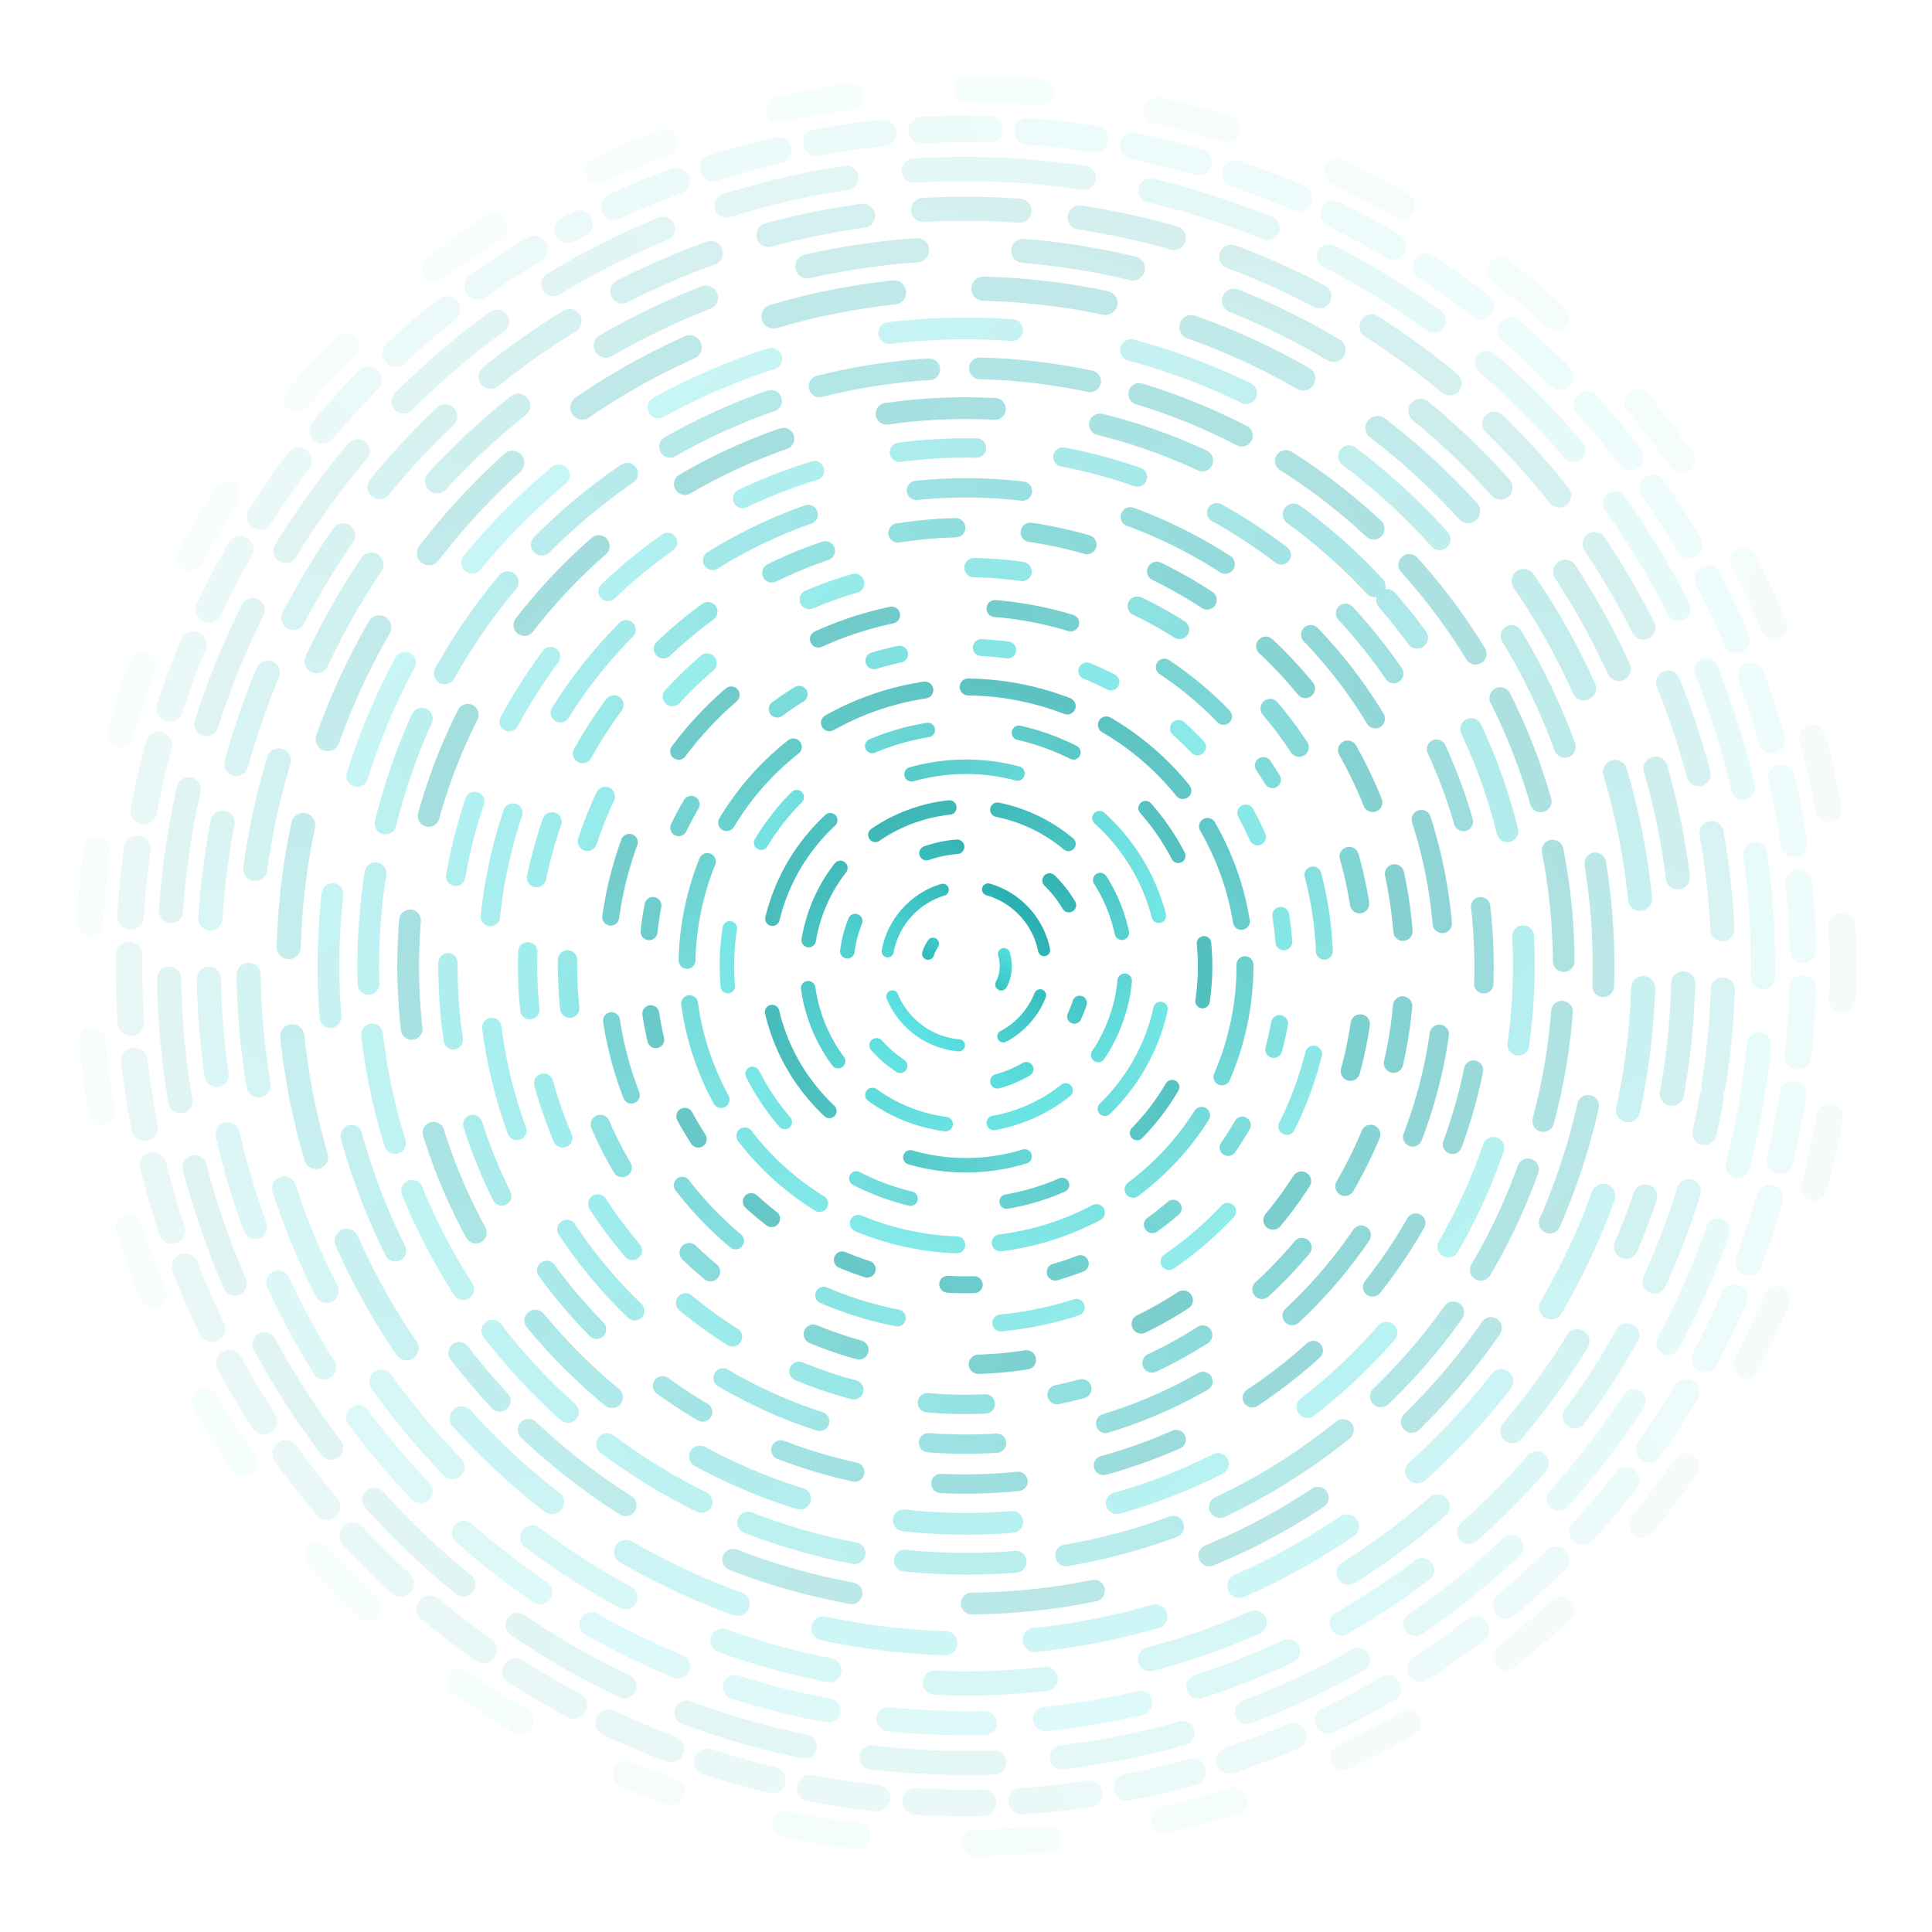
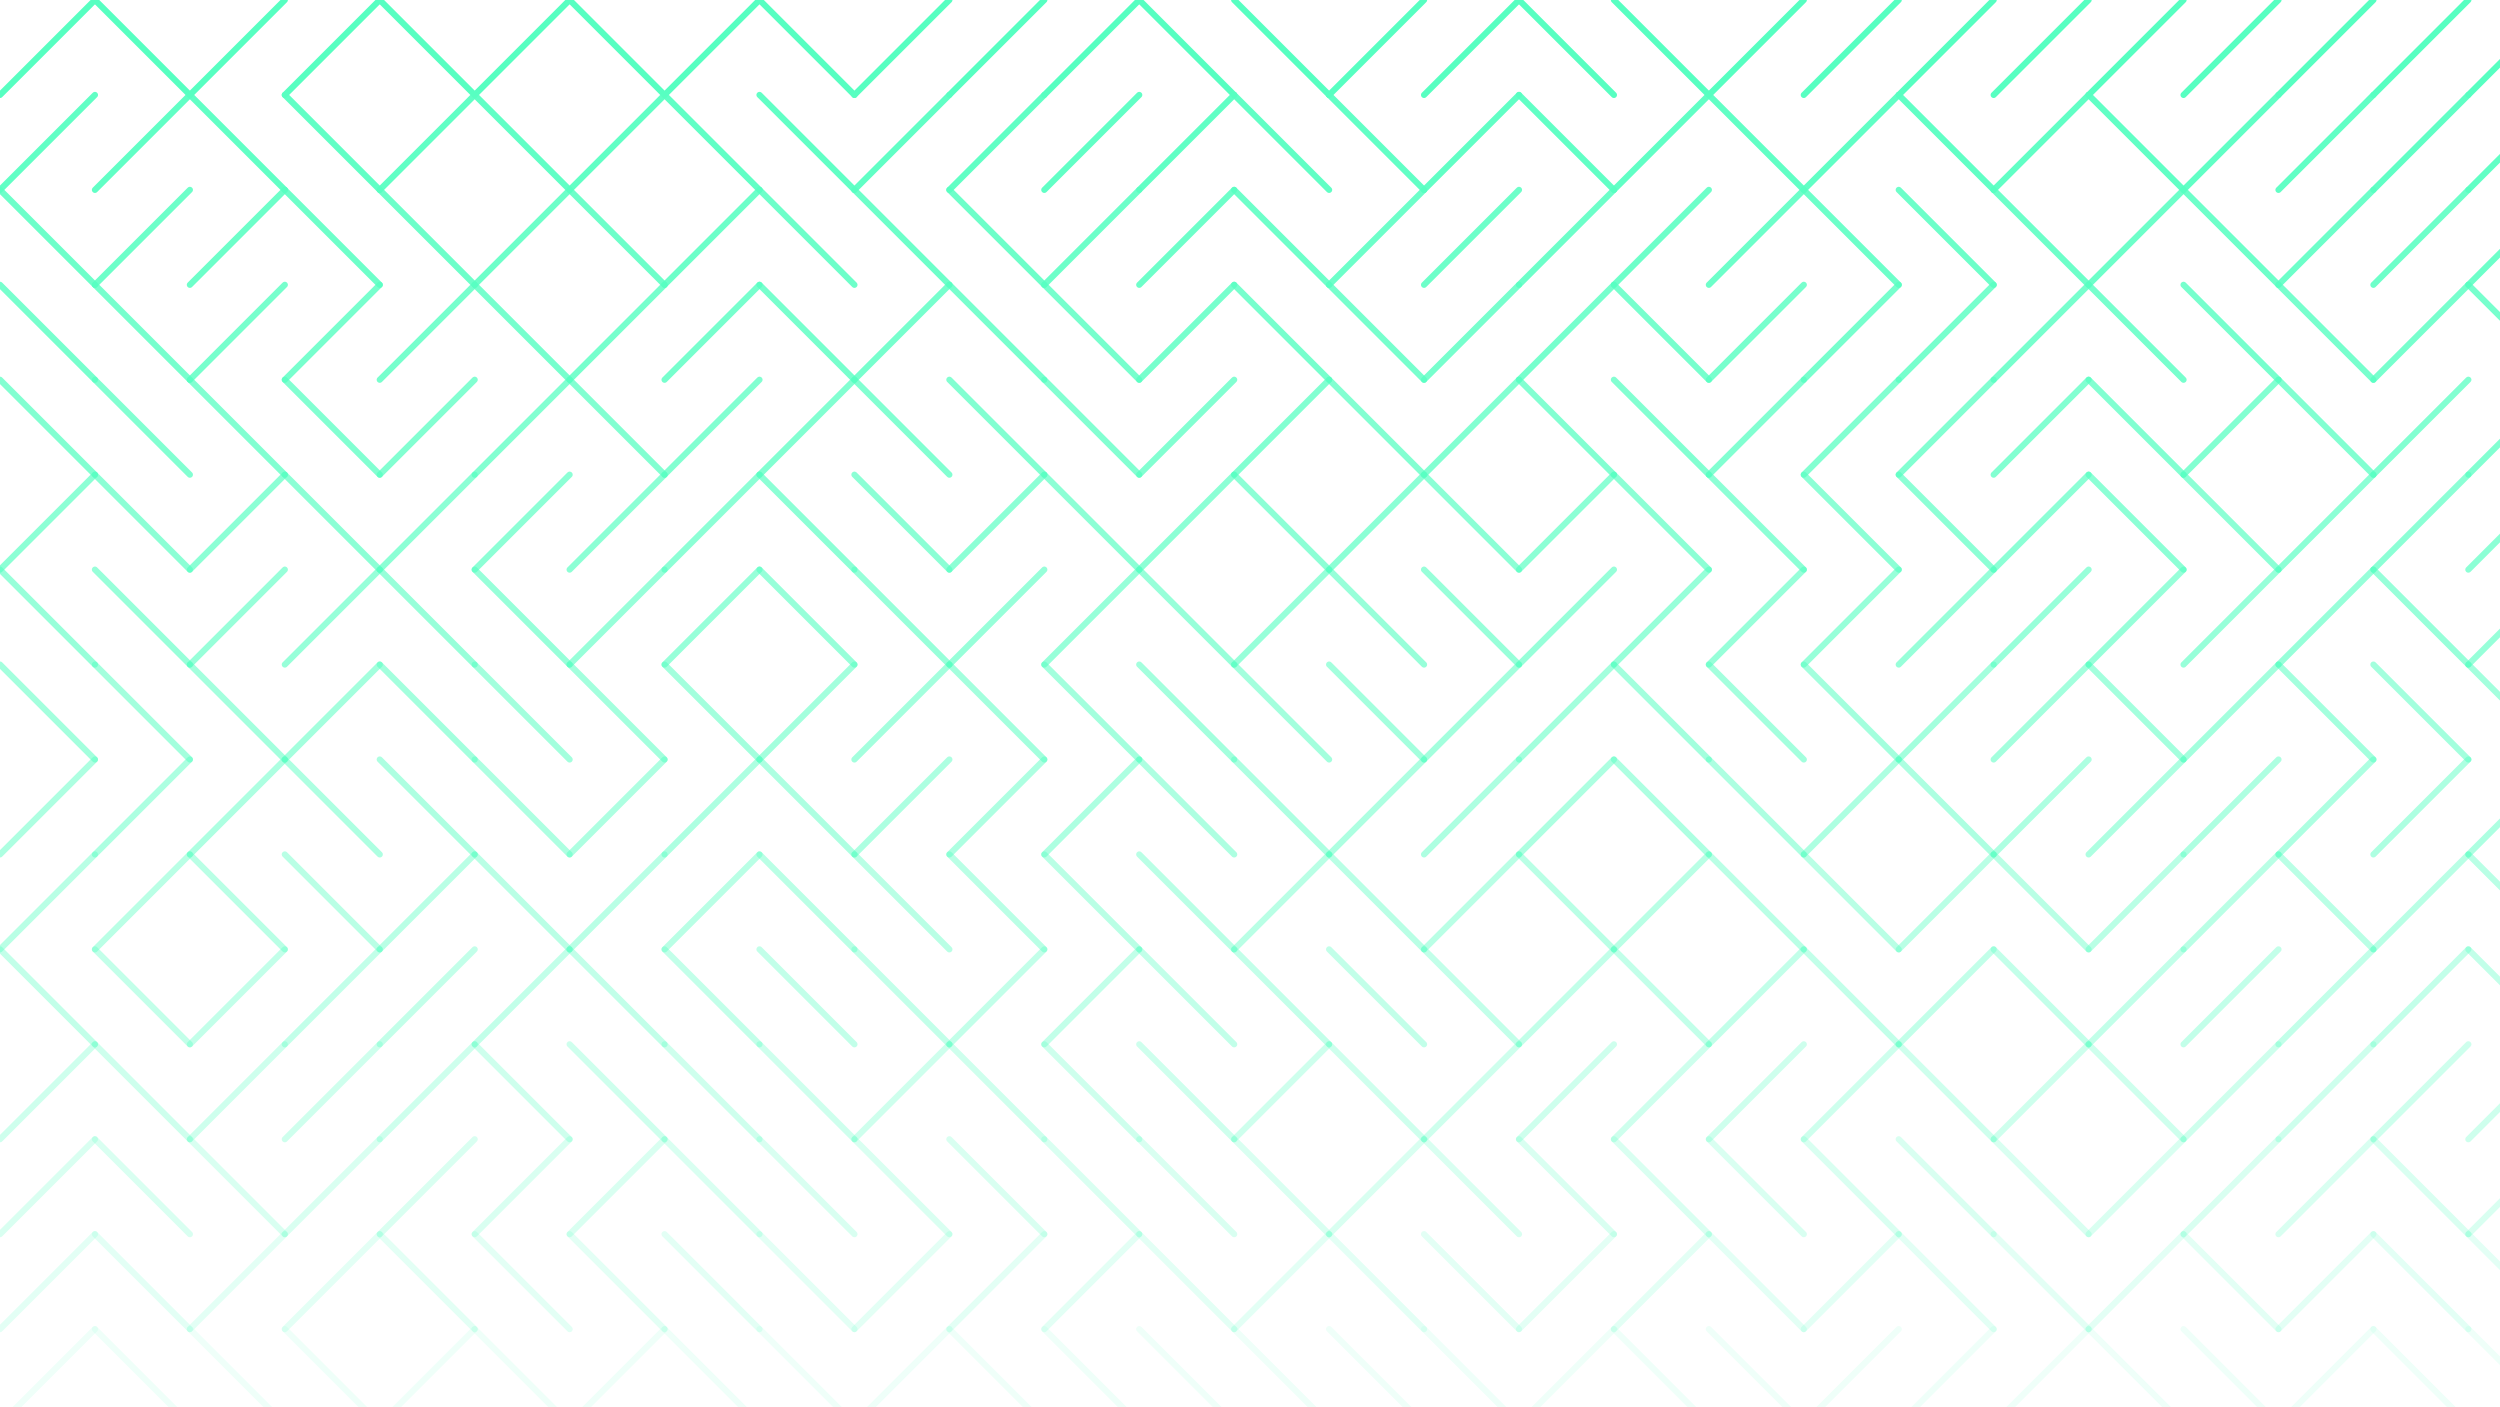
- <svg xmlns="http://www.w3.org/2000/svg" version="1.1" viewBox="0 0 800 800">
-   <defs>
-     <linearGradient x1="50%" y1="0%" x2="50%" y2="100%" id="vvvortex-grad">
-       <stop stop-color="hsl(180, 69%, 40%)" stop-opacity="1" offset="0%" />
-       <stop stop-color="hsl(180, 69%, 60%)" stop-opacity="1" offset="100%" />
-     </linearGradient>
-   </defs>
-   <g stroke="url(#vvvortex-grad)" fill="none" stroke-linecap="round">
-     <circle r="363" cx="400" cy="400" stroke-width="11" stroke-dasharray="30 49" stroke-dashoffset="25" transform="rotate(112, 400, 400)" opacity="0.05" />
-     <circle r="346.5" cx="400" cy="400" stroke-width="11" stroke-dasharray="28 16" stroke-dashoffset="25" transform="rotate(242, 400, 400)" opacity="0.10" />
-     <circle r="330" cx="400" cy="400" stroke-width="10" stroke-dasharray="51 28" stroke-dashoffset="25" transform="rotate(274, 400, 400)" opacity="0.14" />
-     <circle r="313.5" cx="400" cy="400" stroke-width="10" stroke-dasharray="40 25" stroke-dashoffset="25" transform="rotate(10, 400, 400)" opacity="0.19" />
-     <circle r="297" cx="400" cy="400" stroke-width="10" stroke-dasharray="46 44" stroke-dashoffset="25" transform="rotate(19, 400, 400)" opacity="0.23" />
-     <circle r="280.5" cx="400" cy="400" stroke-width="10" stroke-dasharray="51 37" stroke-dashoffset="25" transform="rotate(349, 400, 400)" opacity="0.28" />
-     <circle r="264" cx="400" cy="400" stroke-width="9" stroke-dasharray="51 50" stroke-dashoffset="25" transform="rotate(137, 400, 400)" opacity="0.32" />
-     <circle r="247.5" cx="400" cy="400" stroke-width="9" stroke-dasharray="46 21" stroke-dashoffset="25" transform="rotate(60, 400, 400)" opacity="0.37" />
-     <circle r="231" cx="400" cy="400" stroke-width="9" stroke-dasharray="45 44" stroke-dashoffset="25" transform="rotate(319, 400, 400)" opacity="0.41" />
-     <circle r="214.5" cx="400" cy="400" stroke-width="8" stroke-dasharray="32 36" stroke-dashoffset="25" transform="rotate(124, 400, 400)" opacity="0.46" />
-     <circle r="198" cx="400" cy="400" stroke-width="8" stroke-dasharray="44 46" stroke-dashoffset="25" transform="rotate(89, 400, 400)" opacity="0.50" />
-     <circle r="181.5" cx="400" cy="400" stroke-width="8" stroke-dasharray="24 31" stroke-dashoffset="25" transform="rotate(78, 400, 400)" opacity="0.55" />
-     <circle r="165" cx="400" cy="400" stroke-width="8" stroke-dasharray="20 50" stroke-dashoffset="25" transform="rotate(134, 400, 400)" opacity="0.59" />
-     <circle r="148.5" cx="400" cy="400" stroke-width="7" stroke-dasharray="32 43" stroke-dashoffset="25" transform="rotate(326, 400, 400)" opacity="0.64" />
-     <circle r="132" cx="400" cy="400" stroke-width="7" stroke-dasharray="11 34" stroke-dashoffset="25" transform="rotate(225, 400, 400)" opacity="0.68" />
-     <circle r="115.5" cx="400" cy="400" stroke-width="7" stroke-dasharray="42 18" stroke-dashoffset="25" transform="rotate(15, 400, 400)" opacity="0.73" />
-     <circle r="99" cx="400" cy="400" stroke-width="6" stroke-dasharray="24 38" stroke-dashoffset="25" transform="rotate(82, 400, 400)" opacity="0.77" />
-     <circle r="82.5" cx="400" cy="400" stroke-width="6" stroke-dasharray="48 39" stroke-dashoffset="25" transform="rotate(269, 400, 400)" opacity="0.82" />
-     <circle r="66" cx="400" cy="400" stroke-width="6" stroke-dasharray="33 20" stroke-dashoffset="25" transform="rotate(341, 400, 400)" opacity="0.86" />
-     <circle r="49.5" cx="400" cy="400" stroke-width="6" stroke-dasharray="13 42" stroke-dashoffset="25" transform="rotate(25, 400, 400)" opacity="0.91" />
-     <circle r="33" cx="400" cy="400" stroke-width="5" stroke-dasharray="36 19" stroke-dashoffset="25" transform="rotate(43, 400, 400)" opacity="0.95" />
-     <circle r="16.5" cx="400" cy="400" stroke-width="5" stroke-dasharray="13 49" stroke-dashoffset="25" transform="rotate(214, 400, 400)" opacity="1.00" />
+ <svg xmlns="http://www.w3.org/2000/svg" version="1.1" viewBox="0 0 1422 800">
+   <g stroke-width="3.5" stroke="hsl(158, 100%, 67%)" fill="none" stroke-linecap="round">
+     <line x1="54" y1="0" x2="0" y2="54" opacity="1.00" />
+     <line x1="54" y1="0" x2="108" y2="54" opacity="1.00" />
+     <line x1="162" y1="0" x2="108" y2="54" opacity="1.00" />
+     <line x1="216" y1="0" x2="162" y2="54" opacity="1.00" />
+     <line x1="216" y1="0" x2="270" y2="54" opacity="1.00" />
+     <line x1="324" y1="0" x2="270" y2="54" opacity="1.00" />
+     <line x1="324" y1="0" x2="378" y2="54" opacity="1.00" />
+     <line x1="432" y1="0" x2="378" y2="54" opacity="1.00" />
+     <line x1="432" y1="0" x2="486" y2="54" opacity="1.00" />
+     <line x1="540" y1="0" x2="486" y2="54" opacity="1.00" />
+     <line x1="594" y1="0" x2="540" y2="54" opacity="1.00" />
+     <line x1="648" y1="0" x2="594" y2="54" opacity="1.00" />
+     <line x1="648" y1="0" x2="702" y2="54" opacity="1.00" />
+     <line x1="702" y1="0" x2="756" y2="54" opacity="1.00" />
+     <line x1="810" y1="0" x2="756" y2="54" opacity="1.00" />
+     <line x1="864" y1="0" x2="810" y2="54" opacity="1.00" />
+     <line x1="864" y1="0" x2="918" y2="54" opacity="1.00" />
+     <line x1="918" y1="0" x2="972" y2="54" opacity="1.00" />
+     <line x1="1026" y1="0" x2="972" y2="54" opacity="1.00" />
+     <line x1="1080" y1="0" x2="1026" y2="54" opacity="1.00" />
+     <line x1="1134" y1="0" x2="1080" y2="54" opacity="1.00" />
+     <line x1="1188" y1="0" x2="1134" y2="54" opacity="1.00" />
+     <line x1="1242" y1="0" x2="1188" y2="54" opacity="1.00" />
+     <line x1="1296" y1="0" x2="1242" y2="54" opacity="1.00" />
+     <line x1="1350" y1="0" x2="1296" y2="54" opacity="1.00" />
+     <line x1="1404" y1="0" x2="1350" y2="54" opacity="1.00" />
+     <line x1="1458" y1="0" x2="1404" y2="54" opacity="1.00" />
+     <line x1="54" y1="54" x2="0" y2="108" opacity="0.94" />
+     <line x1="108" y1="54" x2="54" y2="108" opacity="0.94" />
+     <line x1="108" y1="54" x2="162" y2="108" opacity="0.94" />
+     <line x1="162" y1="54" x2="216" y2="108" opacity="0.94" />
+     <line x1="270" y1="54" x2="216" y2="108" opacity="0.94" />
+     <line x1="270" y1="54" x2="324" y2="108" opacity="0.94" />
+     <line x1="378" y1="54" x2="324" y2="108" opacity="0.94" />
+     <line x1="378" y1="54" x2="432" y2="108" opacity="0.94" />
+     <line x1="432" y1="54" x2="486" y2="108" opacity="0.94" />
+     <line x1="540" y1="54" x2="486" y2="108" opacity="0.94" />
+     <line x1="594" y1="54" x2="540" y2="108" opacity="0.94" />
+     <line x1="648" y1="54" x2="594" y2="108" opacity="0.94" />
+     <line x1="702" y1="54" x2="648" y2="108" opacity="0.94" />
+     <line x1="702" y1="54" x2="756" y2="108" opacity="0.94" />
+     <line x1="756" y1="54" x2="810" y2="108" opacity="0.94" />
+     <line x1="864" y1="54" x2="810" y2="108" opacity="0.94" />
+     <line x1="864" y1="54" x2="918" y2="108" opacity="0.94" />
+     <line x1="972" y1="54" x2="918" y2="108" opacity="0.94" />
+     <line x1="972" y1="54" x2="1026" y2="108" opacity="0.94" />
+     <line x1="1080" y1="54" x2="1026" y2="108" opacity="0.94" />
+     <line x1="1080" y1="54" x2="1134" y2="108" opacity="0.94" />
+     <line x1="1188" y1="54" x2="1134" y2="108" opacity="0.94" />
+     <line x1="1188" y1="54" x2="1242" y2="108" opacity="0.94" />
+     <line x1="1296" y1="54" x2="1242" y2="108" opacity="0.94" />
+     <line x1="1350" y1="54" x2="1296" y2="108" opacity="0.94" />
+     <line x1="1404" y1="54" x2="1350" y2="108" opacity="0.94" />
+     <line x1="1458" y1="54" x2="1404" y2="108" opacity="0.94" />
+     <line x1="0" y1="108" x2="54" y2="162" opacity="0.87" />
+     <line x1="108" y1="108" x2="54" y2="162" opacity="0.87" />
+     <line x1="162" y1="108" x2="108" y2="162" opacity="0.87" />
+     <line x1="162" y1="108" x2="216" y2="162" opacity="0.87" />
+     <line x1="216" y1="108" x2="270" y2="162" opacity="0.87" />
+     <line x1="324" y1="108" x2="270" y2="162" opacity="0.87" />
+     <line x1="324" y1="108" x2="378" y2="162" opacity="0.87" />
+     <line x1="432" y1="108" x2="378" y2="162" opacity="0.87" />
+     <line x1="432" y1="108" x2="486" y2="162" opacity="0.87" />
+     <line x1="486" y1="108" x2="540" y2="162" opacity="0.87" />
+     <line x1="540" y1="108" x2="594" y2="162" opacity="0.87" />
+     <line x1="648" y1="108" x2="594" y2="162" opacity="0.87" />
+     <line x1="702" y1="108" x2="648" y2="162" opacity="0.87" />
+     <line x1="702" y1="108" x2="756" y2="162" opacity="0.87" />
+     <line x1="810" y1="108" x2="756" y2="162" opacity="0.87" />
+     <line x1="864" y1="108" x2="810" y2="162" opacity="0.87" />
+     <line x1="918" y1="108" x2="864" y2="162" opacity="0.87" />
+     <line x1="972" y1="108" x2="918" y2="162" opacity="0.87" />
+     <line x1="1026" y1="108" x2="972" y2="162" opacity="0.87" />
+     <line x1="1026" y1="108" x2="1080" y2="162" opacity="0.87" />
+     <line x1="1080" y1="108" x2="1134" y2="162" opacity="0.87" />
+     <line x1="1134" y1="108" x2="1188" y2="162" opacity="0.87" />
+     <line x1="1242" y1="108" x2="1188" y2="162" opacity="0.87" />
+     <line x1="1242" y1="108" x2="1296" y2="162" opacity="0.87" />
+     <line x1="1350" y1="108" x2="1296" y2="162" opacity="0.87" />
+     <line x1="1404" y1="108" x2="1350" y2="162" opacity="0.87" />
+     <line x1="1458" y1="108" x2="1404" y2="162" opacity="0.87" />
+     <line x1="0" y1="162" x2="54" y2="216" opacity="0.81" />
+     <line x1="54" y1="162" x2="108" y2="216" opacity="0.81" />
+     <line x1="162" y1="162" x2="108" y2="216" opacity="0.81" />
+     <line x1="216" y1="162" x2="162" y2="216" opacity="0.81" />
+     <line x1="270" y1="162" x2="216" y2="216" opacity="0.81" />
+     <line x1="270" y1="162" x2="324" y2="216" opacity="0.81" />
+     <line x1="378" y1="162" x2="324" y2="216" opacity="0.81" />
+     <line x1="432" y1="162" x2="378" y2="216" opacity="0.81" />
+     <line x1="432" y1="162" x2="486" y2="216" opacity="0.81" />
+     <line x1="540" y1="162" x2="486" y2="216" opacity="0.81" />
+     <line x1="540" y1="162" x2="594" y2="216" opacity="0.81" />
+     <line x1="594" y1="162" x2="648" y2="216" opacity="0.81" />
+     <line x1="702" y1="162" x2="648" y2="216" opacity="0.81" />
+     <line x1="702" y1="162" x2="756" y2="216" opacity="0.81" />
+     <line x1="756" y1="162" x2="810" y2="216" opacity="0.81" />
+     <line x1="864" y1="162" x2="810" y2="216" opacity="0.81" />
+     <line x1="918" y1="162" x2="864" y2="216" opacity="0.81" />
+     <line x1="918" y1="162" x2="972" y2="216" opacity="0.81" />
+     <line x1="1026" y1="162" x2="972" y2="216" opacity="0.81" />
+     <line x1="1080" y1="162" x2="1026" y2="216" opacity="0.81" />
+     <line x1="1134" y1="162" x2="1080" y2="216" opacity="0.81" />
+     <line x1="1188" y1="162" x2="1134" y2="216" opacity="0.81" />
+     <line x1="1188" y1="162" x2="1242" y2="216" opacity="0.81" />
+     <line x1="1242" y1="162" x2="1296" y2="216" opacity="0.81" />
+     <line x1="1296" y1="162" x2="1350" y2="216" opacity="0.81" />
+     <line x1="1404" y1="162" x2="1350" y2="216" opacity="0.81" />
+     <line x1="1404" y1="162" x2="1458" y2="216" opacity="0.81" />
+     <line x1="0" y1="216" x2="54" y2="270" opacity="0.74" />
+     <line x1="54" y1="216" x2="108" y2="270" opacity="0.74" />
+     <line x1="108" y1="216" x2="162" y2="270" opacity="0.74" />
+     <line x1="162" y1="216" x2="216" y2="270" opacity="0.74" />
+     <line x1="270" y1="216" x2="216" y2="270" opacity="0.74" />
+     <line x1="324" y1="216" x2="270" y2="270" opacity="0.74" />
+     <line x1="324" y1="216" x2="378" y2="270" opacity="0.74" />
+     <line x1="432" y1="216" x2="378" y2="270" opacity="0.74" />
+     <line x1="486" y1="216" x2="432" y2="270" opacity="0.74" />
+     <line x1="486" y1="216" x2="540" y2="270" opacity="0.74" />
+     <line x1="540" y1="216" x2="594" y2="270" opacity="0.74" />
+     <line x1="594" y1="216" x2="648" y2="270" opacity="0.74" />
+     <line x1="702" y1="216" x2="648" y2="270" opacity="0.74" />
+     <line x1="756" y1="216" x2="702" y2="270" opacity="0.74" />
+     <line x1="756" y1="216" x2="810" y2="270" opacity="0.74" />
+     <line x1="864" y1="216" x2="810" y2="270" opacity="0.74" />
+     <line x1="864" y1="216" x2="918" y2="270" opacity="0.74" />
+     <line x1="918" y1="216" x2="972" y2="270" opacity="0.74" />
+     <line x1="1026" y1="216" x2="972" y2="270" opacity="0.74" />
+     <line x1="1080" y1="216" x2="1026" y2="270" opacity="0.74" />
+     <line x1="1134" y1="216" x2="1080" y2="270" opacity="0.74" />
+     <line x1="1188" y1="216" x2="1134" y2="270" opacity="0.74" />
+     <line x1="1188" y1="216" x2="1242" y2="270" opacity="0.74" />
+     <line x1="1296" y1="216" x2="1242" y2="270" opacity="0.74" />
+     <line x1="1296" y1="216" x2="1350" y2="270" opacity="0.74" />
+     <line x1="1404" y1="216" x2="1350" y2="270" opacity="0.74" />
+     <line x1="1458" y1="216" x2="1404" y2="270" opacity="0.74" />
+     <line x1="54" y1="270" x2="0" y2="324" opacity="0.68" />
+     <line x1="54" y1="270" x2="108" y2="324" opacity="0.68" />
+     <line x1="162" y1="270" x2="108" y2="324" opacity="0.68" />
+     <line x1="162" y1="270" x2="216" y2="324" opacity="0.68" />
+     <line x1="270" y1="270" x2="216" y2="324" opacity="0.68" />
+     <line x1="324" y1="270" x2="270" y2="324" opacity="0.68" />
+     <line x1="378" y1="270" x2="324" y2="324" opacity="0.68" />
+     <line x1="432" y1="270" x2="378" y2="324" opacity="0.68" />
+     <line x1="432" y1="270" x2="486" y2="324" opacity="0.68" />
+     <line x1="486" y1="270" x2="540" y2="324" opacity="0.68" />
+     <line x1="594" y1="270" x2="540" y2="324" opacity="0.68" />
+     <line x1="594" y1="270" x2="648" y2="324" opacity="0.68" />
+     <line x1="702" y1="270" x2="648" y2="324" opacity="0.68" />
+     <line x1="702" y1="270" x2="756" y2="324" opacity="0.68" />
+     <line x1="810" y1="270" x2="756" y2="324" opacity="0.68" />
+     <line x1="810" y1="270" x2="864" y2="324" opacity="0.68" />
+     <line x1="918" y1="270" x2="864" y2="324" opacity="0.68" />
+     <line x1="918" y1="270" x2="972" y2="324" opacity="0.68" />
+     <line x1="972" y1="270" x2="1026" y2="324" opacity="0.68" />
+     <line x1="1026" y1="270" x2="1080" y2="324" opacity="0.68" />
+     <line x1="1080" y1="270" x2="1134" y2="324" opacity="0.68" />
+     <line x1="1188" y1="270" x2="1134" y2="324" opacity="0.68" />
+     <line x1="1188" y1="270" x2="1242" y2="324" opacity="0.68" />
+     <line x1="1242" y1="270" x2="1296" y2="324" opacity="0.68" />
+     <line x1="1350" y1="270" x2="1296" y2="324" opacity="0.68" />
+     <line x1="1404" y1="270" x2="1350" y2="324" opacity="0.68" />
+     <line x1="1458" y1="270" x2="1404" y2="324" opacity="0.68" />
+     <line x1="0" y1="324" x2="54" y2="378" opacity="0.62" />
+     <line x1="54" y1="324" x2="108" y2="378" opacity="0.62" />
+     <line x1="162" y1="324" x2="108" y2="378" opacity="0.62" />
+     <line x1="216" y1="324" x2="162" y2="378" opacity="0.62" />
+     <line x1="216" y1="324" x2="270" y2="378" opacity="0.62" />
+     <line x1="270" y1="324" x2="324" y2="378" opacity="0.62" />
+     <line x1="378" y1="324" x2="324" y2="378" opacity="0.62" />
+     <line x1="432" y1="324" x2="378" y2="378" opacity="0.62" />
+     <line x1="432" y1="324" x2="486" y2="378" opacity="0.62" />
+     <line x1="486" y1="324" x2="540" y2="378" opacity="0.62" />
+     <line x1="594" y1="324" x2="540" y2="378" opacity="0.62" />
+     <line x1="648" y1="324" x2="594" y2="378" opacity="0.62" />
+     <line x1="648" y1="324" x2="702" y2="378" opacity="0.62" />
+     <line x1="756" y1="324" x2="702" y2="378" opacity="0.62" />
+     <line x1="756" y1="324" x2="810" y2="378" opacity="0.62" />
+     <line x1="810" y1="324" x2="864" y2="378" opacity="0.62" />
+     <line x1="918" y1="324" x2="864" y2="378" opacity="0.62" />
+     <line x1="972" y1="324" x2="918" y2="378" opacity="0.62" />
+     <line x1="1026" y1="324" x2="972" y2="378" opacity="0.62" />
+     <line x1="1080" y1="324" x2="1026" y2="378" opacity="0.62" />
+     <line x1="1134" y1="324" x2="1080" y2="378" opacity="0.62" />
+     <line x1="1188" y1="324" x2="1134" y2="378" opacity="0.62" />
+     <line x1="1242" y1="324" x2="1188" y2="378" opacity="0.62" />
+     <line x1="1296" y1="324" x2="1242" y2="378" opacity="0.62" />
+     <line x1="1350" y1="324" x2="1296" y2="378" opacity="0.62" />
+     <line x1="1350" y1="324" x2="1404" y2="378" opacity="0.62" />
+     <line x1="1458" y1="324" x2="1404" y2="378" opacity="0.62" />
+     <line x1="0" y1="378" x2="54" y2="432" opacity="0.55" />
+     <line x1="54" y1="378" x2="108" y2="432" opacity="0.55" />
+     <line x1="108" y1="378" x2="162" y2="432" opacity="0.55" />
+     <line x1="216" y1="378" x2="162" y2="432" opacity="0.55" />
+     <line x1="216" y1="378" x2="270" y2="432" opacity="0.55" />
+     <line x1="270" y1="378" x2="324" y2="432" opacity="0.55" />
+     <line x1="324" y1="378" x2="378" y2="432" opacity="0.55" />
+     <line x1="378" y1="378" x2="432" y2="432" opacity="0.55" />
+     <line x1="486" y1="378" x2="432" y2="432" opacity="0.55" />
+     <line x1="540" y1="378" x2="486" y2="432" opacity="0.55" />
+     <line x1="540" y1="378" x2="594" y2="432" opacity="0.55" />
+     <line x1="594" y1="378" x2="648" y2="432" opacity="0.55" />
+     <line x1="648" y1="378" x2="702" y2="432" opacity="0.55" />
+     <line x1="702" y1="378" x2="756" y2="432" opacity="0.55" />
+     <line x1="756" y1="378" x2="810" y2="432" opacity="0.55" />
+     <line x1="864" y1="378" x2="810" y2="432" opacity="0.55" />
+     <line x1="918" y1="378" x2="864" y2="432" opacity="0.55" />
+     <line x1="918" y1="378" x2="972" y2="432" opacity="0.55" />
+     <line x1="972" y1="378" x2="1026" y2="432" opacity="0.55" />
+     <line x1="1026" y1="378" x2="1080" y2="432" opacity="0.55" />
+     <line x1="1134" y1="378" x2="1080" y2="432" opacity="0.55" />
+     <line x1="1188" y1="378" x2="1134" y2="432" opacity="0.55" />
+     <line x1="1188" y1="378" x2="1242" y2="432" opacity="0.55" />
+     <line x1="1296" y1="378" x2="1242" y2="432" opacity="0.55" />
+     <line x1="1296" y1="378" x2="1350" y2="432" opacity="0.55" />
+     <line x1="1350" y1="378" x2="1404" y2="432" opacity="0.55" />
+     <line x1="1404" y1="378" x2="1458" y2="432" opacity="0.55" />
+     <line x1="54" y1="432" x2="0" y2="486" opacity="0.49" />
+     <line x1="108" y1="432" x2="54" y2="486" opacity="0.49" />
+     <line x1="162" y1="432" x2="108" y2="486" opacity="0.49" />
+     <line x1="162" y1="432" x2="216" y2="486" opacity="0.49" />
+     <line x1="216" y1="432" x2="270" y2="486" opacity="0.49" />
+     <line x1="270" y1="432" x2="324" y2="486" opacity="0.49" />
+     <line x1="378" y1="432" x2="324" y2="486" opacity="0.49" />
+     <line x1="432" y1="432" x2="378" y2="486" opacity="0.49" />
+     <line x1="432" y1="432" x2="486" y2="486" opacity="0.49" />
+     <line x1="540" y1="432" x2="486" y2="486" opacity="0.49" />
+     <line x1="594" y1="432" x2="540" y2="486" opacity="0.49" />
+     <line x1="648" y1="432" x2="594" y2="486" opacity="0.49" />
+     <line x1="648" y1="432" x2="702" y2="486" opacity="0.49" />
+     <line x1="702" y1="432" x2="756" y2="486" opacity="0.49" />
+     <line x1="810" y1="432" x2="756" y2="486" opacity="0.49" />
+     <line x1="864" y1="432" x2="810" y2="486" opacity="0.49" />
+     <line x1="918" y1="432" x2="864" y2="486" opacity="0.49" />
+     <line x1="918" y1="432" x2="972" y2="486" opacity="0.49" />
+     <line x1="972" y1="432" x2="1026" y2="486" opacity="0.49" />
+     <line x1="1080" y1="432" x2="1026" y2="486" opacity="0.49" />
+     <line x1="1080" y1="432" x2="1134" y2="486" opacity="0.49" />
+     <line x1="1188" y1="432" x2="1134" y2="486" opacity="0.49" />
+     <line x1="1242" y1="432" x2="1188" y2="486" opacity="0.49" />
+     <line x1="1296" y1="432" x2="1242" y2="486" opacity="0.49" />
+     <line x1="1350" y1="432" x2="1296" y2="486" opacity="0.49" />
+     <line x1="1404" y1="432" x2="1350" y2="486" opacity="0.49" />
+     <line x1="1458" y1="432" x2="1404" y2="486" opacity="0.49" />
+     <line x1="54" y1="486" x2="0" y2="540" opacity="0.42" />
+     <line x1="108" y1="486" x2="54" y2="540" opacity="0.42" />
+     <line x1="108" y1="486" x2="162" y2="540" opacity="0.42" />
+     <line x1="162" y1="486" x2="216" y2="540" opacity="0.42" />
+     <line x1="270" y1="486" x2="216" y2="540" opacity="0.42" />
+     <line x1="270" y1="486" x2="324" y2="540" opacity="0.42" />
+     <line x1="378" y1="486" x2="324" y2="540" opacity="0.42" />
+     <line x1="432" y1="486" x2="378" y2="540" opacity="0.42" />
+     <line x1="432" y1="486" x2="486" y2="540" opacity="0.42" />
+     <line x1="486" y1="486" x2="540" y2="540" opacity="0.42" />
+     <line x1="540" y1="486" x2="594" y2="540" opacity="0.42" />
+     <line x1="594" y1="486" x2="648" y2="540" opacity="0.42" />
+     <line x1="648" y1="486" x2="702" y2="540" opacity="0.42" />
+     <line x1="756" y1="486" x2="702" y2="540" opacity="0.42" />
+     <line x1="756" y1="486" x2="810" y2="540" opacity="0.42" />
+     <line x1="864" y1="486" x2="810" y2="540" opacity="0.42" />
+     <line x1="864" y1="486" x2="918" y2="540" opacity="0.42" />
+     <line x1="972" y1="486" x2="918" y2="540" opacity="0.42" />
+     <line x1="972" y1="486" x2="1026" y2="540" opacity="0.42" />
+     <line x1="1026" y1="486" x2="1080" y2="540" opacity="0.42" />
+     <line x1="1134" y1="486" x2="1080" y2="540" opacity="0.42" />
+     <line x1="1134" y1="486" x2="1188" y2="540" opacity="0.42" />
+     <line x1="1242" y1="486" x2="1188" y2="540" opacity="0.42" />
+     <line x1="1296" y1="486" x2="1242" y2="540" opacity="0.42" />
+     <line x1="1296" y1="486" x2="1350" y2="540" opacity="0.42" />
+     <line x1="1404" y1="486" x2="1350" y2="540" opacity="0.42" />
+     <line x1="1404" y1="486" x2="1458" y2="540" opacity="0.42" />
+     <line x1="0" y1="540" x2="54" y2="594" opacity="0.36" />
+     <line x1="54" y1="540" x2="108" y2="594" opacity="0.36" />
+     <line x1="162" y1="540" x2="108" y2="594" opacity="0.36" />
+     <line x1="216" y1="540" x2="162" y2="594" opacity="0.36" />
+     <line x1="270" y1="540" x2="216" y2="594" opacity="0.36" />
+     <line x1="324" y1="540" x2="270" y2="594" opacity="0.36" />
+     <line x1="324" y1="540" x2="378" y2="594" opacity="0.36" />
+     <line x1="378" y1="540" x2="432" y2="594" opacity="0.36" />
+     <line x1="432" y1="540" x2="486" y2="594" opacity="0.36" />
+     <line x1="486" y1="540" x2="540" y2="594" opacity="0.36" />
+     <line x1="594" y1="540" x2="540" y2="594" opacity="0.36" />
+     <line x1="648" y1="540" x2="594" y2="594" opacity="0.36" />
+     <line x1="648" y1="540" x2="702" y2="594" opacity="0.36" />
+     <line x1="702" y1="540" x2="756" y2="594" opacity="0.36" />
+     <line x1="756" y1="540" x2="810" y2="594" opacity="0.36" />
+     <line x1="810" y1="540" x2="864" y2="594" opacity="0.36" />
+     <line x1="918" y1="540" x2="864" y2="594" opacity="0.36" />
+     <line x1="918" y1="540" x2="972" y2="594" opacity="0.36" />
+     <line x1="1026" y1="540" x2="972" y2="594" opacity="0.36" />
+     <line x1="1026" y1="540" x2="1080" y2="594" opacity="0.36" />
+     <line x1="1134" y1="540" x2="1080" y2="594" opacity="0.36" />
+     <line x1="1134" y1="540" x2="1188" y2="594" opacity="0.36" />
+     <line x1="1242" y1="540" x2="1188" y2="594" opacity="0.36" />
+     <line x1="1296" y1="540" x2="1242" y2="594" opacity="0.36" />
+     <line x1="1350" y1="540" x2="1296" y2="594" opacity="0.36" />
+     <line x1="1404" y1="540" x2="1350" y2="594" opacity="0.36" />
+     <line x1="1404" y1="540" x2="1458" y2="594" opacity="0.36" />
+     <line x1="54" y1="594" x2="0" y2="648" opacity="0.29" />
+     <line x1="54" y1="594" x2="108" y2="648" opacity="0.29" />
+     <line x1="162" y1="594" x2="108" y2="648" opacity="0.29" />
+     <line x1="216" y1="594" x2="162" y2="648" opacity="0.29" />
+     <line x1="270" y1="594" x2="216" y2="648" opacity="0.29" />
+     <line x1="270" y1="594" x2="324" y2="648" opacity="0.29" />
+     <line x1="324" y1="594" x2="378" y2="648" opacity="0.29" />
+     <line x1="378" y1="594" x2="432" y2="648" opacity="0.29" />
+     <line x1="432" y1="594" x2="486" y2="648" opacity="0.29" />
+     <line x1="540" y1="594" x2="486" y2="648" opacity="0.29" />
+     <line x1="540" y1="594" x2="594" y2="648" opacity="0.29" />
+     <line x1="594" y1="594" x2="648" y2="648" opacity="0.29" />
+     <line x1="648" y1="594" x2="702" y2="648" opacity="0.29" />
+     <line x1="756" y1="594" x2="702" y2="648" opacity="0.29" />
+     <line x1="756" y1="594" x2="810" y2="648" opacity="0.29" />
+     <line x1="864" y1="594" x2="810" y2="648" opacity="0.29" />
+     <line x1="918" y1="594" x2="864" y2="648" opacity="0.29" />
+     <line x1="972" y1="594" x2="918" y2="648" opacity="0.29" />
+     <line x1="1026" y1="594" x2="972" y2="648" opacity="0.29" />
+     <line x1="1080" y1="594" x2="1026" y2="648" opacity="0.29" />
+     <line x1="1080" y1="594" x2="1134" y2="648" opacity="0.29" />
+     <line x1="1188" y1="594" x2="1134" y2="648" opacity="0.29" />
+     <line x1="1188" y1="594" x2="1242" y2="648" opacity="0.29" />
+     <line x1="1296" y1="594" x2="1242" y2="648" opacity="0.29" />
+     <line x1="1350" y1="594" x2="1296" y2="648" opacity="0.29" />
+     <line x1="1404" y1="594" x2="1350" y2="648" opacity="0.29" />
+     <line x1="1458" y1="594" x2="1404" y2="648" opacity="0.29" />
+     <line x1="54" y1="648" x2="0" y2="702" opacity="0.23" />
+     <line x1="54" y1="648" x2="108" y2="702" opacity="0.23" />
+     <line x1="108" y1="648" x2="162" y2="702" opacity="0.23" />
+     <line x1="216" y1="648" x2="162" y2="702" opacity="0.23" />
+     <line x1="270" y1="648" x2="216" y2="702" opacity="0.23" />
+     <line x1="324" y1="648" x2="270" y2="702" opacity="0.23" />
+     <line x1="378" y1="648" x2="324" y2="702" opacity="0.23" />
+     <line x1="378" y1="648" x2="432" y2="702" opacity="0.23" />
+     <line x1="432" y1="648" x2="486" y2="702" opacity="0.23" />
+     <line x1="486" y1="648" x2="540" y2="702" opacity="0.23" />
+     <line x1="540" y1="648" x2="594" y2="702" opacity="0.23" />
+     <line x1="594" y1="648" x2="648" y2="702" opacity="0.23" />
+     <line x1="648" y1="648" x2="702" y2="702" opacity="0.23" />
+     <line x1="702" y1="648" x2="756" y2="702" opacity="0.23" />
+     <line x1="810" y1="648" x2="756" y2="702" opacity="0.23" />
+     <line x1="810" y1="648" x2="864" y2="702" opacity="0.23" />
+     <line x1="864" y1="648" x2="918" y2="702" opacity="0.23" />
+     <line x1="918" y1="648" x2="972" y2="702" opacity="0.23" />
+     <line x1="972" y1="648" x2="1026" y2="702" opacity="0.23" />
+     <line x1="1026" y1="648" x2="1080" y2="702" opacity="0.23" />
+     <line x1="1080" y1="648" x2="1134" y2="702" opacity="0.23" />
+     <line x1="1134" y1="648" x2="1188" y2="702" opacity="0.23" />
+     <line x1="1242" y1="648" x2="1188" y2="702" opacity="0.23" />
+     <line x1="1296" y1="648" x2="1242" y2="702" opacity="0.23" />
+     <line x1="1350" y1="648" x2="1296" y2="702" opacity="0.23" />
+     <line x1="1350" y1="648" x2="1404" y2="702" opacity="0.23" />
+     <line x1="1458" y1="648" x2="1404" y2="702" opacity="0.23" />
+     <line x1="54" y1="702" x2="0" y2="756" opacity="0.17" />
+     <line x1="54" y1="702" x2="108" y2="756" opacity="0.17" />
+     <line x1="162" y1="702" x2="108" y2="756" opacity="0.17" />
+     <line x1="216" y1="702" x2="162" y2="756" opacity="0.17" />
+     <line x1="216" y1="702" x2="270" y2="756" opacity="0.17" />
+     <line x1="270" y1="702" x2="324" y2="756" opacity="0.17" />
+     <line x1="324" y1="702" x2="378" y2="756" opacity="0.17" />
+     <line x1="378" y1="702" x2="432" y2="756" opacity="0.17" />
+     <line x1="432" y1="702" x2="486" y2="756" opacity="0.17" />
+     <line x1="540" y1="702" x2="486" y2="756" opacity="0.17" />
+     <line x1="594" y1="702" x2="540" y2="756" opacity="0.17" />
+     <line x1="648" y1="702" x2="594" y2="756" opacity="0.17" />
+     <line x1="648" y1="702" x2="702" y2="756" opacity="0.17" />
+     <line x1="756" y1="702" x2="702" y2="756" opacity="0.17" />
+     <line x1="756" y1="702" x2="810" y2="756" opacity="0.17" />
+     <line x1="810" y1="702" x2="864" y2="756" opacity="0.17" />
+     <line x1="918" y1="702" x2="864" y2="756" opacity="0.17" />
+     <line x1="972" y1="702" x2="918" y2="756" opacity="0.17" />
+     <line x1="972" y1="702" x2="1026" y2="756" opacity="0.17" />
+     <line x1="1080" y1="702" x2="1026" y2="756" opacity="0.17" />
+     <line x1="1080" y1="702" x2="1134" y2="756" opacity="0.17" />
+     <line x1="1134" y1="702" x2="1188" y2="756" opacity="0.17" />
+     <line x1="1242" y1="702" x2="1188" y2="756" opacity="0.17" />
+     <line x1="1242" y1="702" x2="1296" y2="756" opacity="0.17" />
+     <line x1="1350" y1="702" x2="1296" y2="756" opacity="0.17" />
+     <line x1="1350" y1="702" x2="1404" y2="756" opacity="0.17" />
+     <line x1="1404" y1="702" x2="1458" y2="756" opacity="0.17" />
+     <line x1="54" y1="756" x2="0" y2="810" opacity="0.10" />
+     <line x1="54" y1="756" x2="108" y2="810" opacity="0.10" />
+     <line x1="108" y1="756" x2="162" y2="810" opacity="0.10" />
+     <line x1="162" y1="756" x2="216" y2="810" opacity="0.10" />
+     <line x1="270" y1="756" x2="216" y2="810" opacity="0.10" />
+     <line x1="270" y1="756" x2="324" y2="810" opacity="0.10" />
+     <line x1="378" y1="756" x2="324" y2="810" opacity="0.10" />
+     <line x1="378" y1="756" x2="432" y2="810" opacity="0.10" />
+     <line x1="432" y1="756" x2="486" y2="810" opacity="0.10" />
+     <line x1="540" y1="756" x2="486" y2="810" opacity="0.10" />
+     <line x1="540" y1="756" x2="594" y2="810" opacity="0.10" />
+     <line x1="594" y1="756" x2="648" y2="810" opacity="0.10" />
+     <line x1="648" y1="756" x2="702" y2="810" opacity="0.10" />
+     <line x1="702" y1="756" x2="756" y2="810" opacity="0.10" />
+     <line x1="756" y1="756" x2="810" y2="810" opacity="0.10" />
+     <line x1="810" y1="756" x2="864" y2="810" opacity="0.10" />
+     <line x1="918" y1="756" x2="864" y2="810" opacity="0.10" />
+     <line x1="918" y1="756" x2="972" y2="810" opacity="0.10" />
+     <line x1="972" y1="756" x2="1026" y2="810" opacity="0.10" />
+     <line x1="1080" y1="756" x2="1026" y2="810" opacity="0.10" />
+     <line x1="1134" y1="756" x2="1080" y2="810" opacity="0.10" />
+     <line x1="1188" y1="756" x2="1134" y2="810" opacity="0.10" />
+     <line x1="1188" y1="756" x2="1242" y2="810" opacity="0.10" />
+     <line x1="1242" y1="756" x2="1296" y2="810" opacity="0.10" />
+     <line x1="1350" y1="756" x2="1296" y2="810" opacity="0.10" />
+     <line x1="1350" y1="756" x2="1404" y2="810" opacity="0.10" />
+     <line x1="1404" y1="756" x2="1458" y2="810" opacity="0.10" />
  </g>
</svg>
